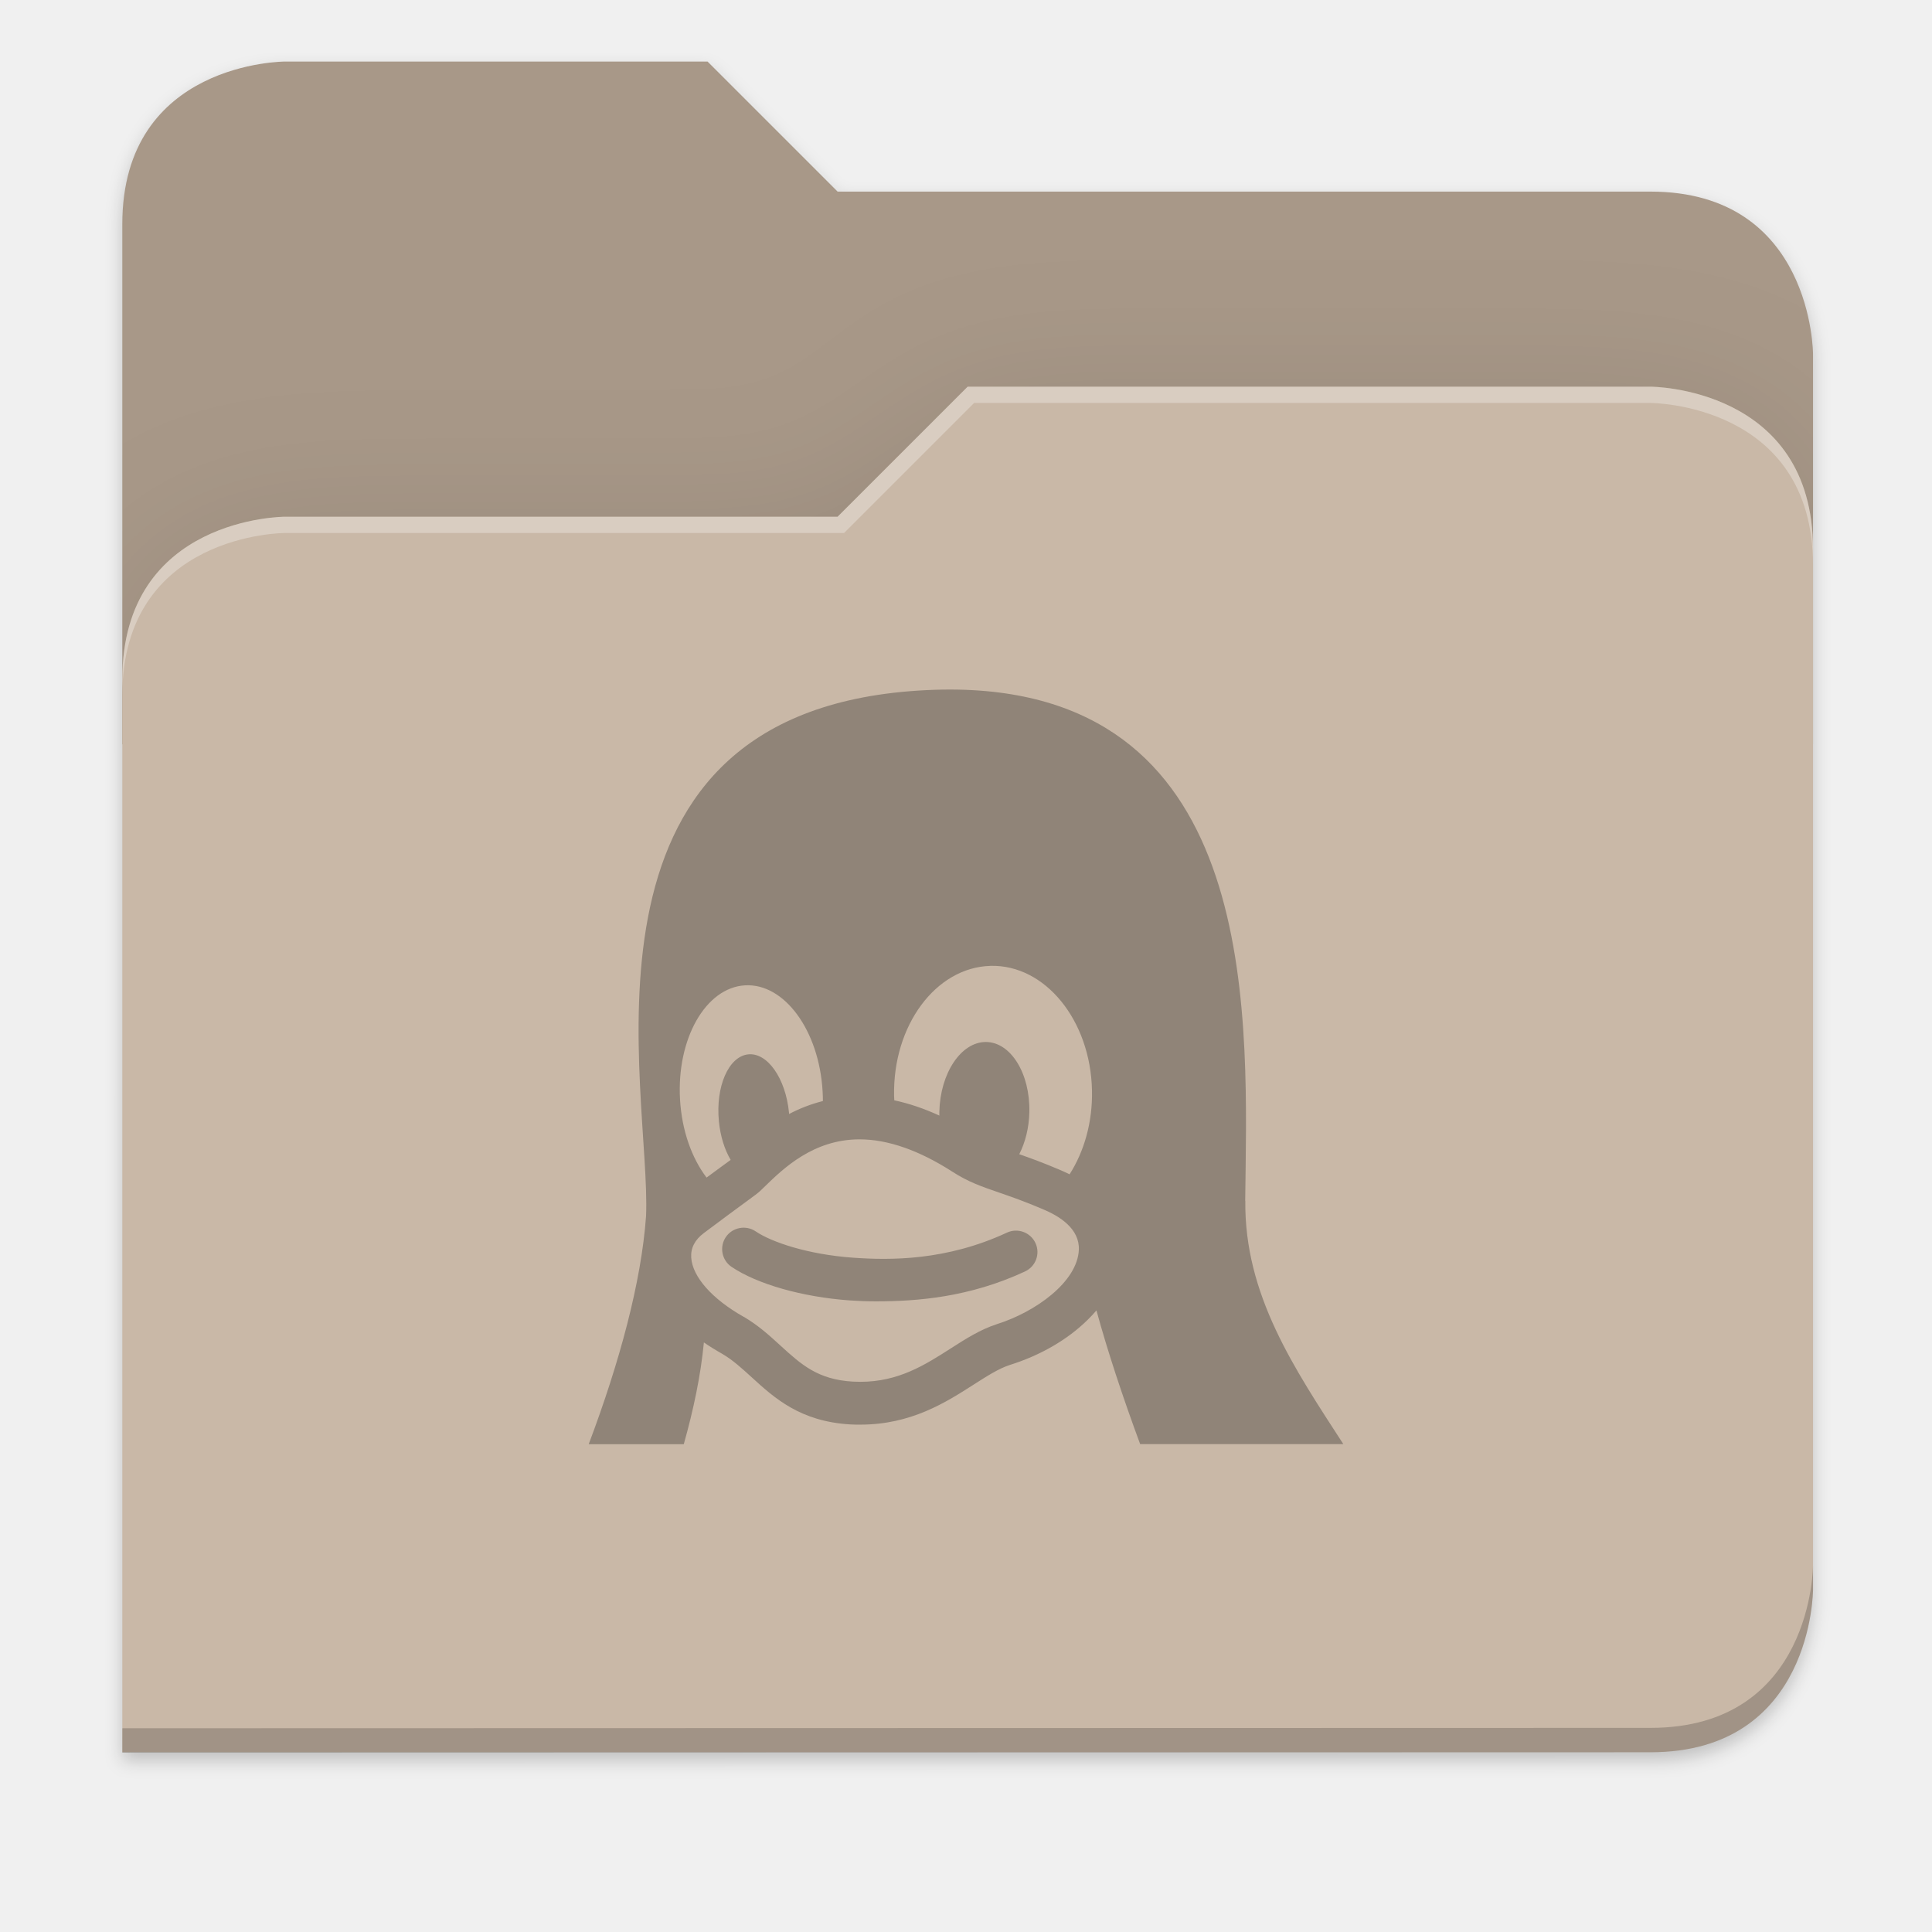
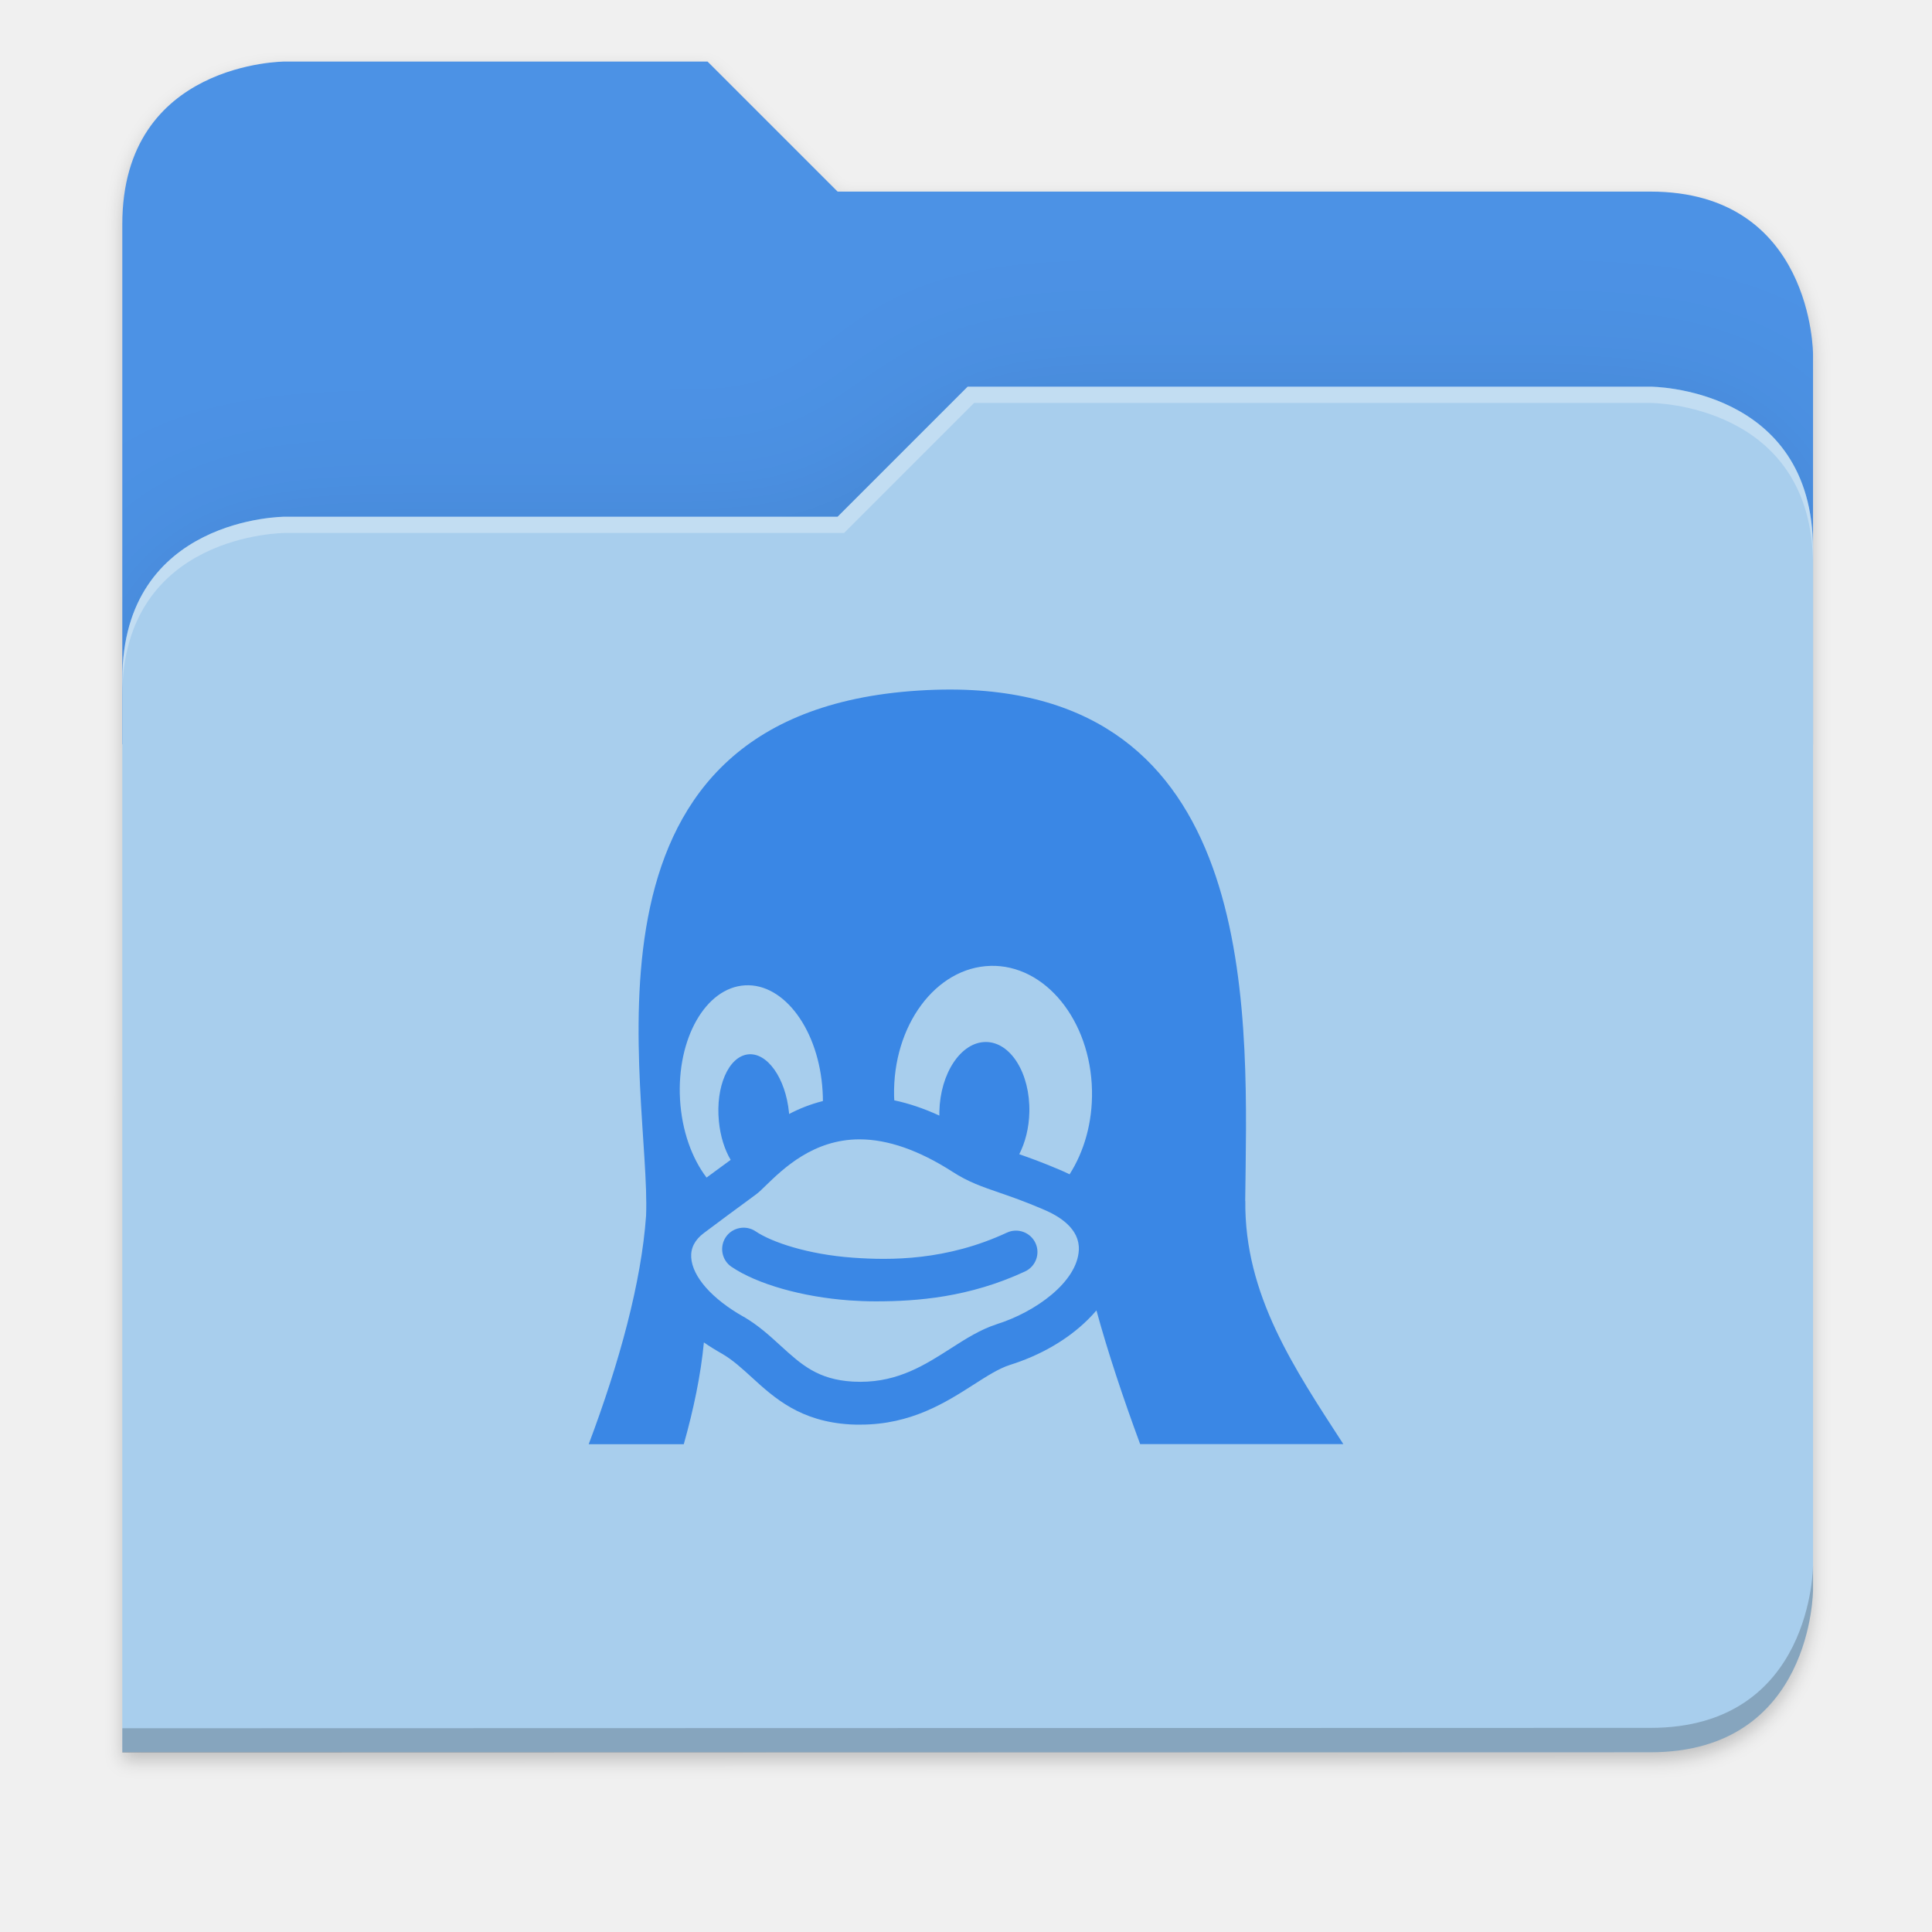
<svg xmlns="http://www.w3.org/2000/svg" width="256" height="256" version="1.1" viewBox="0 0 67.73 67.73">
  <defs>
    <filter id="drop_shadow" width="1.024" height="1.024" x="-.01" y="-.01" style="color-interpolation-filters:sRGB">
      <feGaussianBlur id="feGaussianBlur1304" stdDeviation="2.08" />
    </filter>
    <clipPath id="primary_shadow_clip" clipPathUnits="userSpaceOnUse">
-       <path style="fill:#c9b8a7" d="M 192,-164 H 88 c 0,0 -40,0 -40,40 V 4 h 416 v -96 c 0,0 0,-40 -40,-40 H 224 Z" />
+       <path style="fill:#a8ceed" d="M 192,-164 H 88 c 0,0 -40,0 -40,40 V 4 h 416 v -96 c 0,0 0,-40 -40,-40 H 224 Z" />
    </clipPath>
    <filter id="primary_shadow" width="1.217" height="1.269" x="-.11" y="-.13" style="color-interpolation-filters:sRGB">
      <feGaussianBlur id="feGaussianBlur1531" stdDeviation="18.8" />
    </filter>
  </defs>
  <path id="drop_shadow" fill="#000" filter="url(#drop_shadow)" opacity="0.2" d="m 88,-162 c 0,0 -40,0 -40,40 l -0.035,128 h 0.033 l -0.033,248.094 376.035,-0.094 c 40,0 40,-40 40,-40 v -208 -48 -48 c 0,0 0,-40 -40,-40 h -200 l -32,-32 z" transform="matrix(0.1424778,0,0,0.1424778,-2.550876,25.52451)" />
-   <path id="secondary" fill="#a89888" filter="none" opacity="1.0" d="m 24.805,2.158 h -14.818 c 0,0 -5.699,0 -5.699,5.699 v 18.237 h 59.271 v -13.678 c 0,0 0,-5.699 -5.699,-5.699 h -28.496 z" />
+   <path id="secondary" fill="#4c92e5" filter="none" opacity="1.0" d="m 24.805,2.158 h -14.818 c 0,0 -5.699,0 -5.699,5.699 v 18.237 h 59.271 v -13.678 c 0,0 0,-5.699 -5.699,-5.699 h -28.496 z" />
  <path id="primary_shadow" fill="#000" filter="url(#primary_shadow)" opacity="0.1" clip-path="url(#primary_shadow_clip)" d="m 256,-80 -32,32 h -136 c 0,0 -40,0 -40,40 v 264 h 376 c 40,0 40,-40 40,-40 v -256 c 0,-40 -40,-40 -40,-40 z" transform="matrix(0.1424778,0,0,0.1424778,-2.550862,25.5245)" />
-   <path id="primary" fill="#c9b8a7" filter="none" opacity="1.0" d="m 33.923,13.556 -4.559,4.559 h -19.377 c 0,0 -5.699,0 -5.699,5.699 v 37.614 h 53.572 c 5.699,0 5.699,-5.699 5.699,-5.699 v -36.474 c 0,-5.699 -5.699,-5.699 -5.699,-5.699 z" />
+   <path id="primary" fill="#a8ceed" filter="none" opacity="1.0" d="m 33.923,13.556 -4.559,4.559 h -19.377 c 0,0 -5.699,0 -5.699,5.699 v 37.614 h 53.572 c 5.699,0 5.699,-5.699 5.699,-5.699 v -36.474 c 0,-5.699 -5.699,-5.699 -5.699,-5.699 z" />
  <path id="highlighing_shadow" fill="#000" filter="none" opacity="0.2" d="m 63.559,54.875 c 0,0 0,5.699 -5.699,5.699 l -53.571,0.013 -5.69e-4,0.855 53.572,-0.013 c 5.699,0 5.699,-5.699 5.699,-5.699 z" />
  <path id="highlighting" fill="#ffffff" filter="none" opacity="0.3" d="m 33.923,13.556 -4.559,4.559 h -19.377 c 0,0 -5.699,0 -5.699,5.699 v 0.57 c 0,-5.699 5.699,-5.699 5.699,-5.699 h 19.604 l 4.559,-4.559 h 23.71 c 0,0 5.699,0 5.699,5.699 v -0.57 c 0,-5.699 -5.699,-5.699 -5.699,-5.699 z" />
-   <path id="linux" fill="#908478" d="m 34.09,24.194 c -0.682,-0.037 -1.411,-0.025 -2.192,0.037 -12.339,0.993 -9.065,14.029 -9.249,18.394 -0.163,2.309 -0.928,5.132 -2.011,8.005 h 3.333 c 0.343,-1.217 0.596,-2.421 0.705,-3.569 0.201,0.14 0.416,0.272 0.646,0.402 0.374,0.22 0.693,0.513 1.033,0.823 0.794,0.724 1.695,1.547 3.454,1.65 0.118,0.008 0.238,0.007 0.354,0.007 1.78,0 2.997,-0.78 3.975,-1.406 0.469,-0.3 0.874,-0.558 1.255,-0.683 1.083,-0.339 2.028,-0.887 2.735,-1.583 0.111,-0.109 0.214,-0.218 0.31,-0.332 0.394,1.444 0.933,3.066 1.532,4.687 h 7.123 c -1.71,-2.641 -3.472,-5.227 -3.436,-8.529 h -0.004 c 0.067,-6.12 0.661,-17.346 -9.562,-17.903 z m 0.631,9.666 c 1.915,-0.052 3.511,1.905 3.561,4.37 0.023,1.115 -0.277,2.142 -0.786,2.938 -0.114,-0.057 -0.231,-0.111 -0.354,-0.162 -0.571,-0.244 -1.03,-0.41 -1.41,-0.543 0.21,-0.411 0.342,-0.92 0.354,-1.476 v -0.004 c 0.029,-1.353 -0.654,-2.452 -1.524,-2.454 -0.871,-0.002 -1.602,1.094 -1.631,2.447 -9.8255e-4,0.044 -5.6688e-4,0.089 0,0.133 -0.536,-0.247 -1.063,-0.425 -1.58,-0.535 -0.002,-0.051 -0.007,-0.104 -0.007,-0.155 -0.05,-2.465 1.461,-4.506 3.377,-4.558 z m -8.603,0.683 c 1.38,-0.08 2.597,1.582 2.72,3.713 0.006,0.115 0.011,0.231 0.011,0.343 -0.437,0.11 -0.831,0.268 -1.185,0.454 -0.001,-0.015 -0.002,-0.032 -0.004,-0.048 -0.118,-1.209 -0.764,-2.124 -1.443,-2.041 -0.679,0.083 -1.133,1.131 -1.015,2.34 0,0 0,0.004 0,0.004 0.051,0.527 0.202,0.998 0.413,1.354 -0.053,0.041 -0.202,0.148 -0.373,0.273 -0.128,0.094 -0.284,0.208 -0.472,0.347 -0.514,-0.674 -0.867,-1.642 -0.93,-2.735 -0.123,-2.13 0.897,-3.924 2.277,-4.004 z m 4.015,5.399 c 0.992,0 2.089,0.385 3.259,1.137 0.551,0.358 1.032,0.521 1.639,0.731 0.417,0.144 0.891,0.308 1.524,0.579 l 0.007,0.004 c 0.591,0.243 1.29,0.688 1.259,1.421 -0.049,1.126 -1.522,2.184 -2.882,2.609 l -0.007,0.004 c -0.566,0.183 -1.068,0.503 -1.602,0.845 -0.897,0.574 -1.826,1.17 -3.167,1.17 -0.088,0 -0.177,-0.002 -0.266,-0.007 -1.228,-0.072 -1.805,-0.596 -2.532,-1.259 -0.383,-0.35 -0.777,-0.711 -1.288,-1.011 l -0.011,-0.004 c -1.103,-0.623 -1.79,-1.4 -1.834,-2.074 -0.022,-0.335 0.127,-0.623 0.443,-0.86 0.688,-0.516 1.149,-0.855 1.454,-1.078 0.339,-0.248 0.441,-0.323 0.517,-0.395 0.054,-0.051 0.114,-0.109 0.177,-0.17 0.632,-0.614 1.688,-1.642 3.31,-1.642 z m -4.207,3.111 c -0.189,0.036 -0.363,0.142 -0.48,0.314 -0.233,0.344 -0.144,0.812 0.199,1.044 0.896,0.607 2.481,1.058 4.137,1.177 0.281,0.02 0.591,0.033 0.923,0.033 1.441,0 3.271,-0.137 5.23,-1.048 0.376,-0.175 0.54,-0.62 0.365,-0.996 -0.175,-0.376 -0.624,-0.54 -1,-0.365 -2.117,0.985 -4.084,0.974 -5.407,0.878 -1.577,-0.114 -2.845,-0.545 -3.403,-0.923 -0.172,-0.116 -0.376,-0.151 -0.565,-0.114 z" />
+   <path id="linux" fill="#3a87e5" d="m 34.09,24.194 c -0.682,-0.037 -1.411,-0.025 -2.192,0.037 -12.339,0.993 -9.065,14.029 -9.249,18.394 -0.163,2.309 -0.928,5.132 -2.011,8.005 h 3.333 c 0.343,-1.217 0.596,-2.421 0.705,-3.569 0.201,0.14 0.416,0.272 0.646,0.402 0.374,0.22 0.693,0.513 1.033,0.823 0.794,0.724 1.695,1.547 3.454,1.65 0.118,0.008 0.238,0.007 0.354,0.007 1.78,0 2.997,-0.78 3.975,-1.406 0.469,-0.3 0.874,-0.558 1.255,-0.683 1.083,-0.339 2.028,-0.887 2.735,-1.583 0.111,-0.109 0.214,-0.218 0.31,-0.332 0.394,1.444 0.933,3.066 1.532,4.687 h 7.123 c -1.71,-2.641 -3.472,-5.227 -3.436,-8.529 h -0.004 c 0.067,-6.12 0.661,-17.346 -9.562,-17.903 z m 0.631,9.666 c 1.915,-0.052 3.511,1.905 3.561,4.37 0.023,1.115 -0.277,2.142 -0.786,2.938 -0.114,-0.057 -0.231,-0.111 -0.354,-0.162 -0.571,-0.244 -1.03,-0.41 -1.41,-0.543 0.21,-0.411 0.342,-0.92 0.354,-1.476 v -0.004 c 0.029,-1.353 -0.654,-2.452 -1.524,-2.454 -0.871,-0.002 -1.602,1.094 -1.631,2.447 -9.8255e-4,0.044 -5.6688e-4,0.089 0,0.133 -0.536,-0.247 -1.063,-0.425 -1.58,-0.535 -0.002,-0.051 -0.007,-0.104 -0.007,-0.155 -0.05,-2.465 1.461,-4.506 3.377,-4.558 z m -8.603,0.683 c 1.38,-0.08 2.597,1.582 2.72,3.713 0.006,0.115 0.011,0.231 0.011,0.343 -0.437,0.11 -0.831,0.268 -1.185,0.454 -0.001,-0.015 -0.002,-0.032 -0.004,-0.048 -0.118,-1.209 -0.764,-2.124 -1.443,-2.041 -0.679,0.083 -1.133,1.131 -1.015,2.34 0,0 0,0.004 0,0.004 0.051,0.527 0.202,0.998 0.413,1.354 -0.053,0.041 -0.202,0.148 -0.373,0.273 -0.128,0.094 -0.284,0.208 -0.472,0.347 -0.514,-0.674 -0.867,-1.642 -0.93,-2.735 -0.123,-2.13 0.897,-3.924 2.277,-4.004 z m 4.015,5.399 c 0.992,0 2.089,0.385 3.259,1.137 0.551,0.358 1.032,0.521 1.639,0.731 0.417,0.144 0.891,0.308 1.524,0.579 l 0.007,0.004 c 0.591,0.243 1.29,0.688 1.259,1.421 -0.049,1.126 -1.522,2.184 -2.882,2.609 l -0.007,0.004 c -0.566,0.183 -1.068,0.503 -1.602,0.845 -0.897,0.574 -1.826,1.17 -3.167,1.17 -0.088,0 -0.177,-0.002 -0.266,-0.007 -1.228,-0.072 -1.805,-0.596 -2.532,-1.259 -0.383,-0.35 -0.777,-0.711 -1.288,-1.011 l -0.011,-0.004 c -1.103,-0.623 -1.79,-1.4 -1.834,-2.074 -0.022,-0.335 0.127,-0.623 0.443,-0.86 0.688,-0.516 1.149,-0.855 1.454,-1.078 0.339,-0.248 0.441,-0.323 0.517,-0.395 0.054,-0.051 0.114,-0.109 0.177,-0.17 0.632,-0.614 1.688,-1.642 3.31,-1.642 z m -4.207,3.111 c -0.189,0.036 -0.363,0.142 -0.48,0.314 -0.233,0.344 -0.144,0.812 0.199,1.044 0.896,0.607 2.481,1.058 4.137,1.177 0.281,0.02 0.591,0.033 0.923,0.033 1.441,0 3.271,-0.137 5.23,-1.048 0.376,-0.175 0.54,-0.62 0.365,-0.996 -0.175,-0.376 -0.624,-0.54 -1,-0.365 -2.117,0.985 -4.084,0.974 -5.407,0.878 -1.577,-0.114 -2.845,-0.545 -3.403,-0.923 -0.172,-0.116 -0.376,-0.151 -0.565,-0.114 z" />
</svg>
